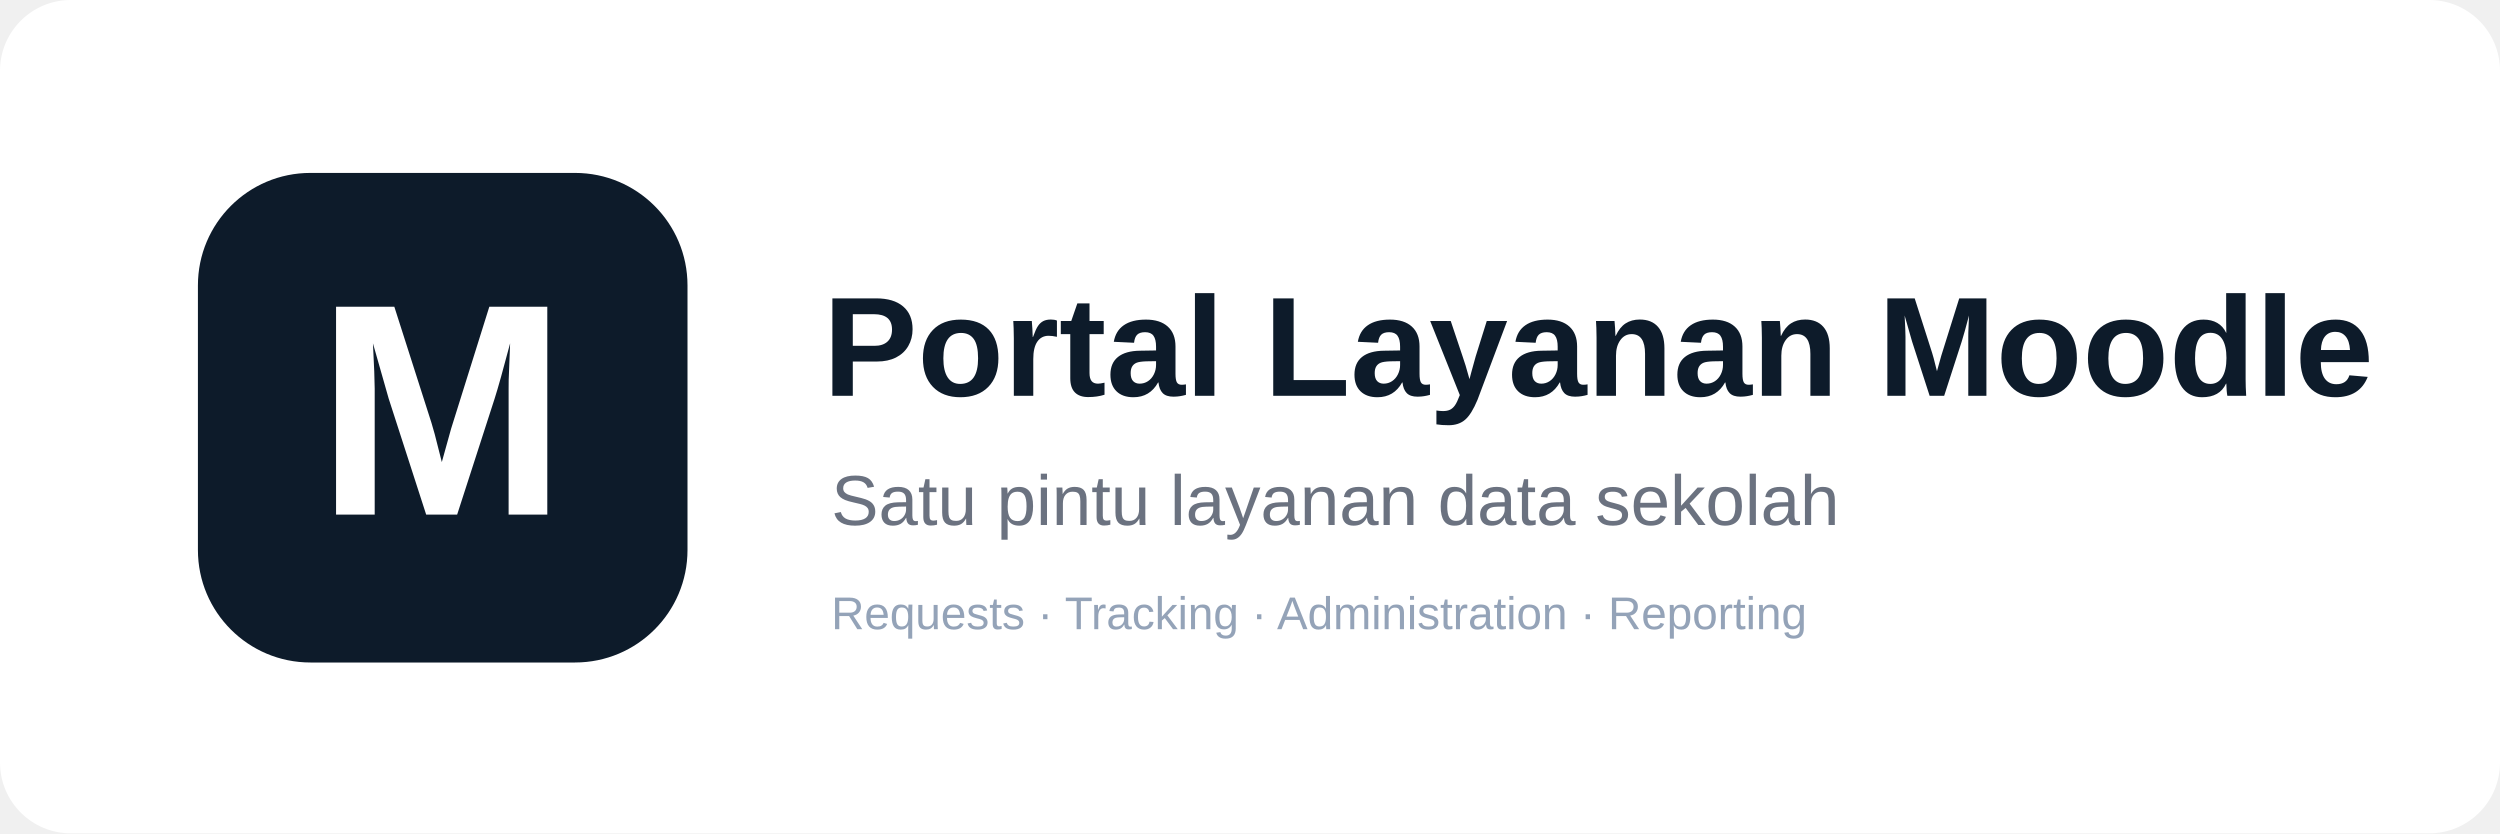
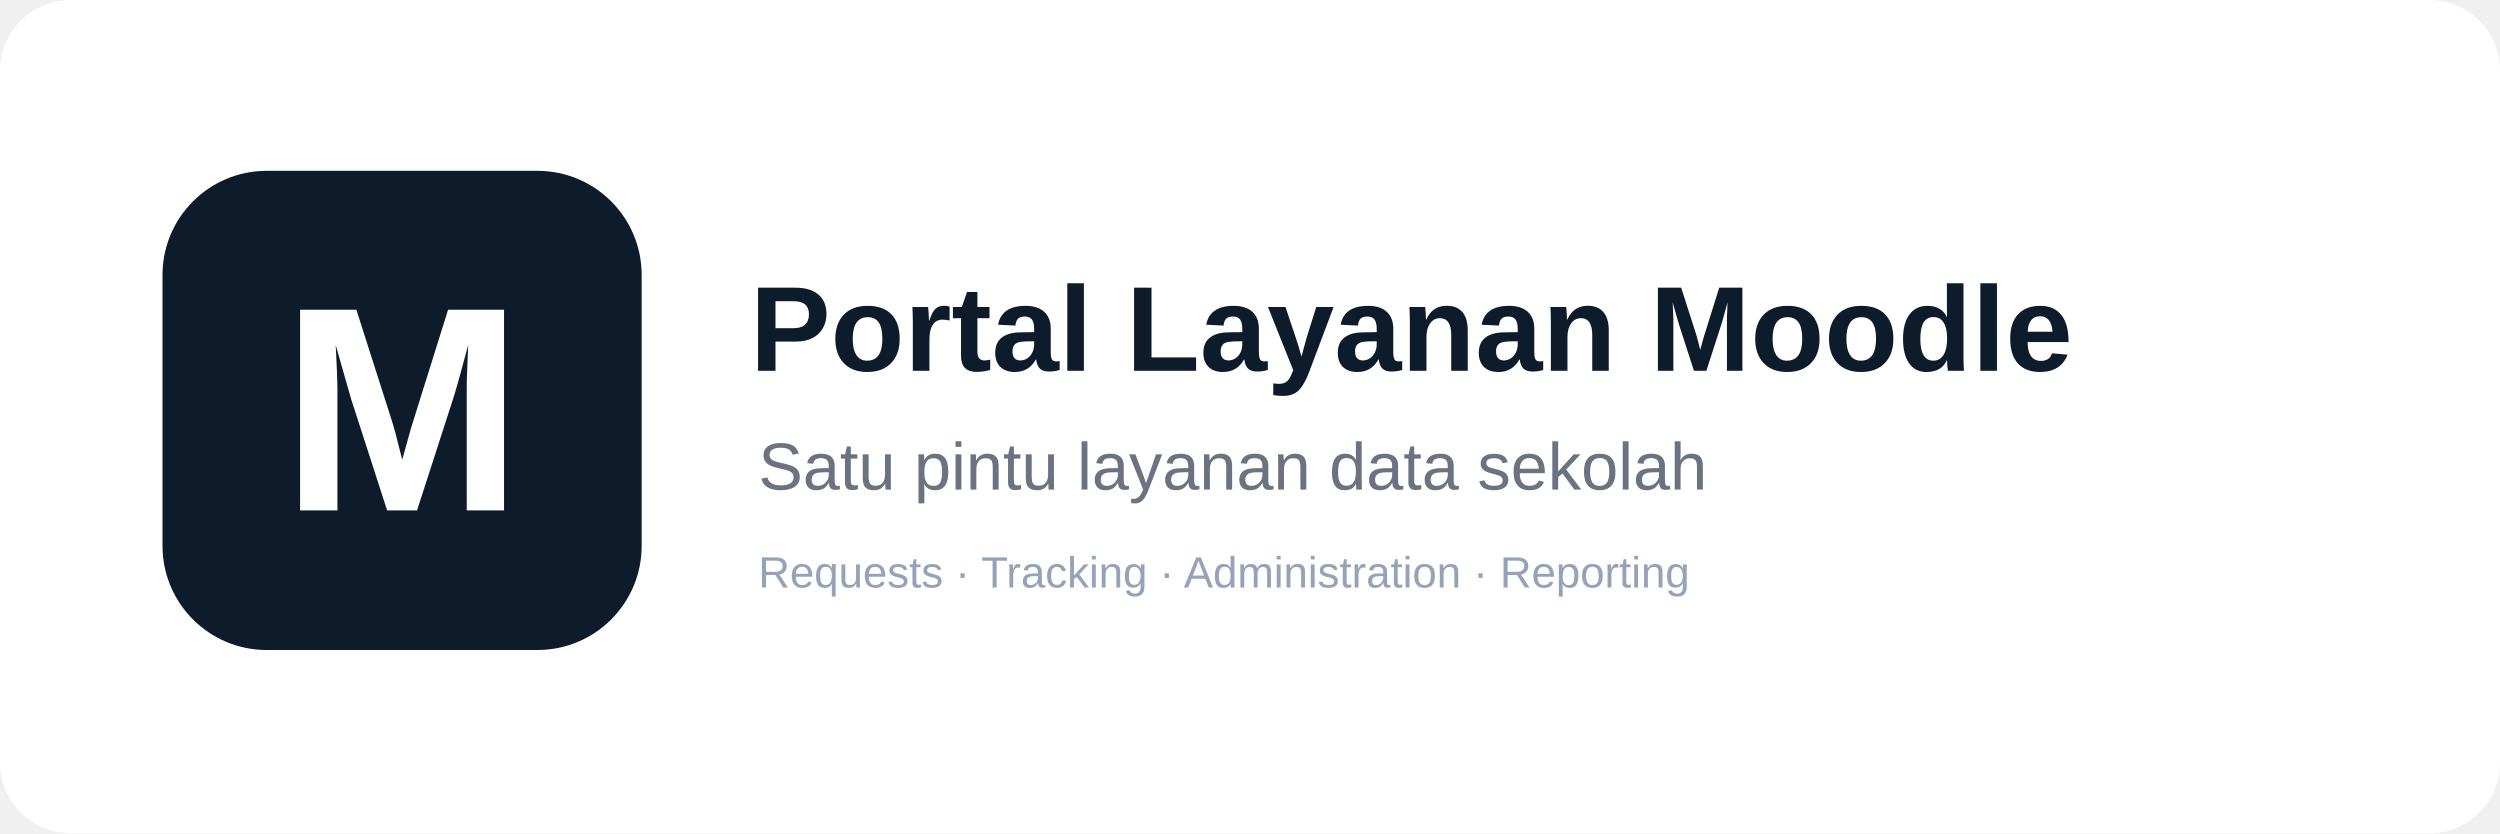
<svg xmlns="http://www.w3.org/2000/svg" viewBox="0 0 1200 400" role="img" aria-labelledby="t d">
-   <rect width="1200" height="400" rx="34" fill="#fff" />
-   <rect x="95" y="83" width="235" height="235" rx="54" fill="#0d1b2a" />
-   <text x="212" y="247" text-anchor="middle" font-family="Arial,Helvetica,sans-serif" font-size="145" font-weight="800" fill="#fff">M</text>
-   <text x="395" y="190" font-family="Arial,Helvetica,sans-serif" font-size="68" font-weight="800" fill="#0d1b2a">Portal Layanan Moodle</text>
-   <text x="399" y="252" font-family="Arial,Helvetica,sans-serif" font-size="34" fill="#6b7280">Satu pintu layanan data sekolah</text>
-   <text x="399" y="302" font-family="Arial,Helvetica,sans-serif" font-size="22" fill="#94a3b8">Requests · Tracking · Administration · Reporting</text>
+   <rect width="1200" height="400" rx="34" fill="#ffffff" />
+   <rect x="78" y="82" width="230" height="230" rx="50" fill="#0d1b2a" />
+   <text x="193" y="245" text-anchor="middle" font-family="Arial,Helvetica,sans-serif" font-size="140" font-weight="800" fill="#ffffff">M</text>
+   <g font-family="Arial,Helvetica,sans-serif">
+     <text x="360" y="178" font-size="58" font-weight="800" fill="#0d1b2a">Portal Layanan Moodle</text>
+     <text x="364" y="235" font-size="32" fill="#6b7280">Satu pintu layanan data sekolah</text>
+     <text x="364" y="282" font-size="21" fill="#94a3b8">Requests · Tracking · Administration · Reporting</text>
+   </g>
</svg>
